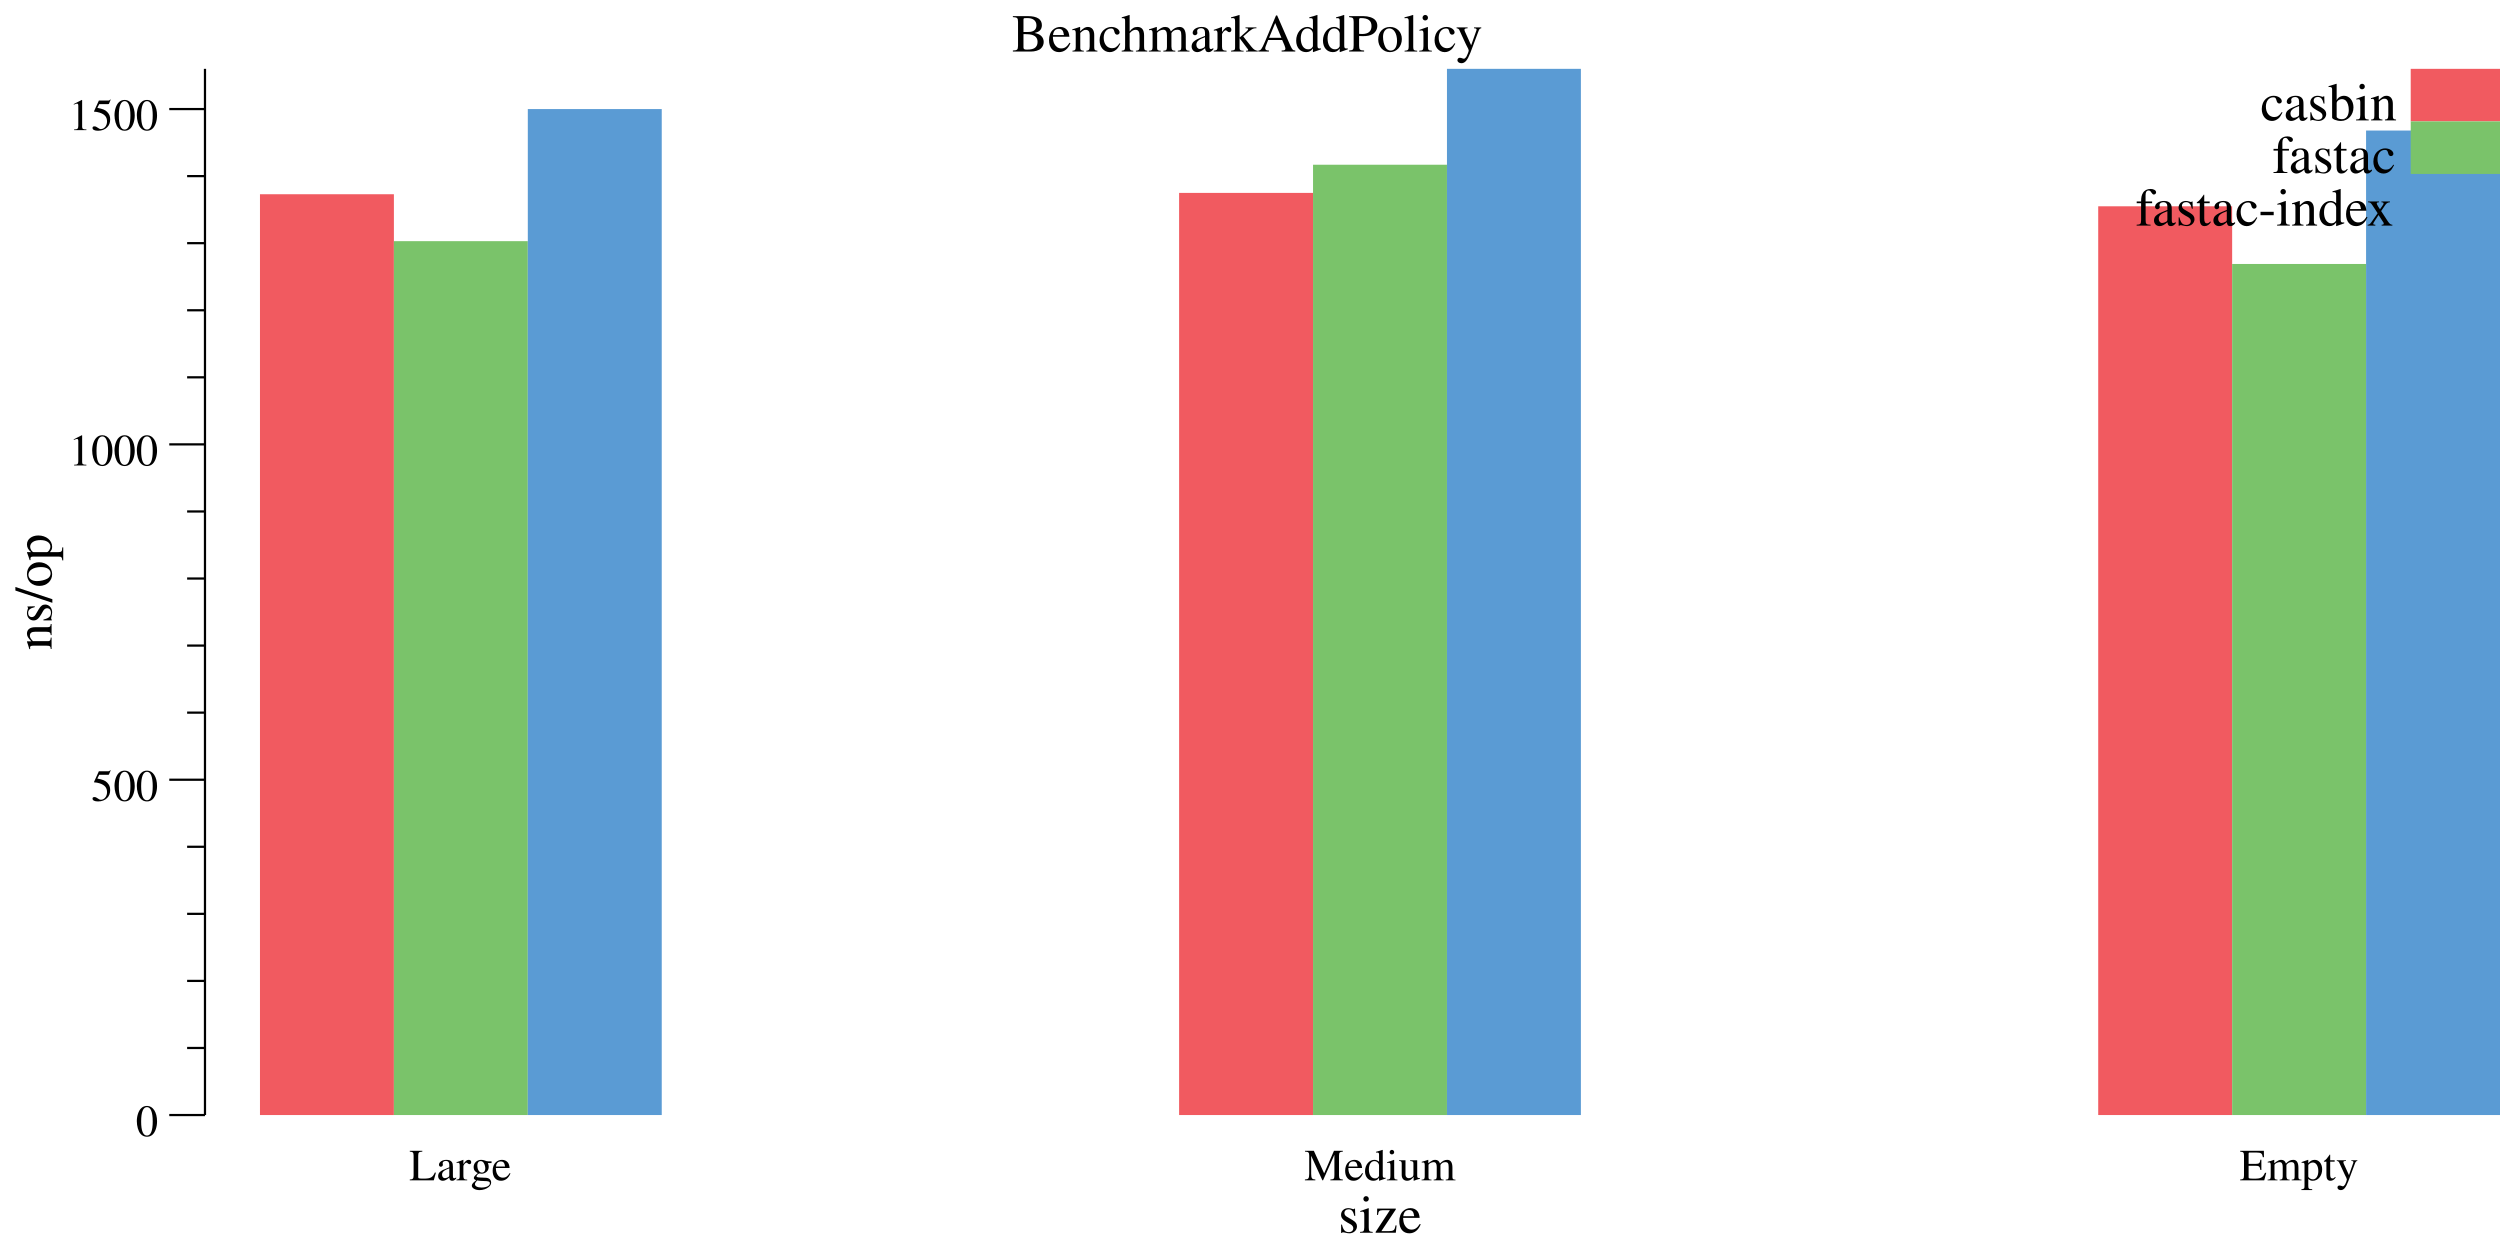
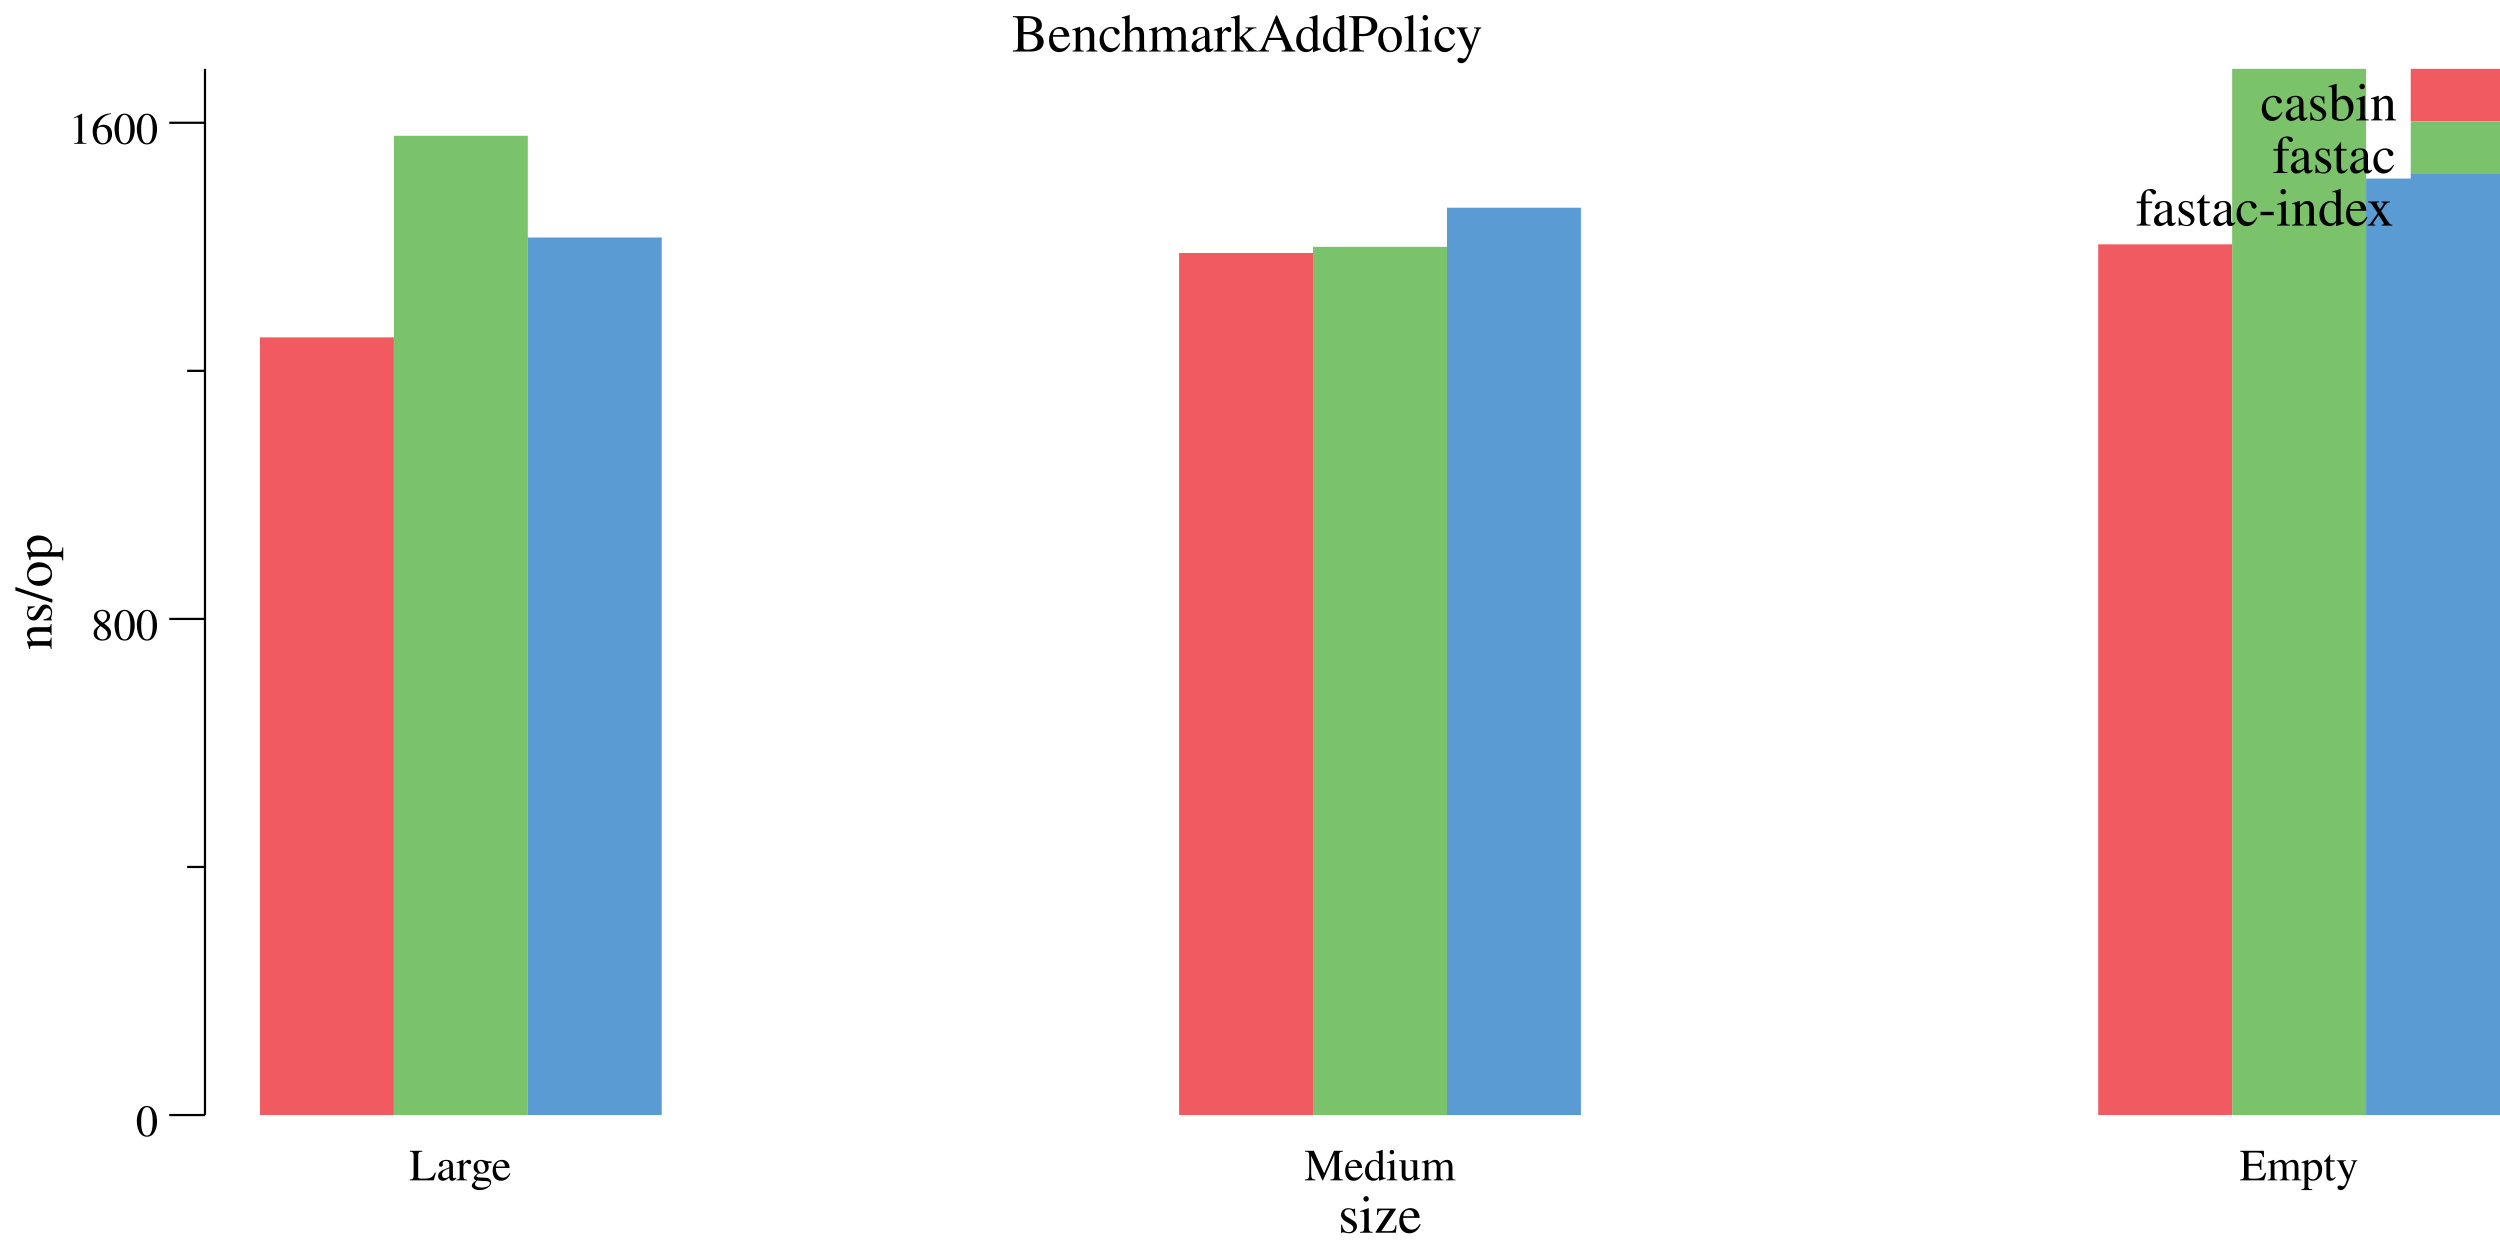
<svg xmlns="http://www.w3.org/2000/svg" width="560pt" height="280pt" viewBox="0 0 560 280">
  <g transform="scale(1, -1) translate(0, -280)">
    <path d="M0,0L560,0L560,280L0,280Z" style="fill:#FFFFFF" />
    <text x="226.68" y="-268.45" transform="scale(1, -1)" style="font-family:Times;font-weight:normal;font-style:normal;font-size:12px">BenchmarkAddPolicy</text>
    <text x="299.79" y="-3.861" transform="scale(1, -1)" style="font-family:Times;font-weight:normal;font-style:normal;font-size:12px">size</text>
    <text x="91.666" y="-15.602" transform="scale(1, -1)" style="font-family:Times;font-weight:normal;font-style:normal;font-size:10px">Large</text>
    <text x="292.17" y="-15.602" transform="scale(1, -1)" style="font-family:Times;font-weight:normal;font-style:normal;font-size:10px">Medium</text>
    <text x="501.67" y="-15.602" transform="scale(1, -1)" style="font-family:Times;font-weight:normal;font-style:normal;font-size:10px">Empty</text>
    <g transform="rotate(90)">
      <text x="134.41" y="11.555" transform="scale(1, -1)" style="font-family:Times;font-weight:normal;font-style:normal;font-size:12px">ns/op</text>
    </g>
    <text x="30.416" y="-25.509" transform="scale(1, -1)" style="font-family:Times;font-weight:normal;font-style:normal;font-size:10px">0</text>
-     <text x="20.416" y="-100.62" transform="scale(1, -1)" style="font-family:Times;font-weight:normal;font-style:normal;font-size:10px">500</text>
-     <text x="15.416" y="-175.74" transform="scale(1, -1)" style="font-family:Times;font-weight:normal;font-style:normal;font-size:10px">1000</text>
-     <text x="15.416" y="-250.85" transform="scale(1, -1)" style="font-family:Times;font-weight:normal;font-style:normal;font-size:10px">1500</text>
+     <text x="20.416" y="-136.64" transform="scale(1, -1)" style="font-family:Times;font-weight:normal;font-style:normal;font-size:10px">800</text>
+     <text x="15.416" y="-247.78" transform="scale(1, -1)" style="font-family:Times;font-weight:normal;font-style:normal;font-size:10px">1600</text>
    <path d="M37.916,30.23L45.916,30.23" style="fill:none;stroke:#000000;stroke-width:0.5" />
-     <path d="M37.916,105.34L45.916,105.34" style="fill:none;stroke:#000000;stroke-width:0.5" />
-     <path d="M37.916,180.46L45.916,180.46" style="fill:none;stroke:#000000;stroke-width:0.5" />
-     <path d="M37.916,255.57L45.916,255.57" style="fill:none;stroke:#000000;stroke-width:0.5" />
-     <path d="M41.916,45.253L45.916,45.253" style="fill:none;stroke:#000000;stroke-width:0.5" />
-     <path d="M41.916,60.276L45.916,60.276" style="fill:none;stroke:#000000;stroke-width:0.5" />
-     <path d="M41.916,75.298L45.916,75.298" style="fill:none;stroke:#000000;stroke-width:0.5" />
-     <path d="M41.916,90.321L45.916,90.321" style="fill:none;stroke:#000000;stroke-width:0.5" />
-     <path d="M41.916,120.37L45.916,120.37" style="fill:none;stroke:#000000;stroke-width:0.5" />
-     <path d="M41.916,135.39L45.916,135.39" style="fill:none;stroke:#000000;stroke-width:0.5" />
-     <path d="M41.916,150.41L45.916,150.41" style="fill:none;stroke:#000000;stroke-width:0.5" />
-     <path d="M41.916,165.43L45.916,165.43" style="fill:none;stroke:#000000;stroke-width:0.5" />
-     <path d="M41.916,195.48L45.916,195.48" style="fill:none;stroke:#000000;stroke-width:0.5" />
-     <path d="M41.916,210.5L45.916,210.5" style="fill:none;stroke:#000000;stroke-width:0.5" />
-     <path d="M41.916,225.53L45.916,225.53" style="fill:none;stroke:#000000;stroke-width:0.5" />
-     <path d="M41.916,240.55L45.916,240.55" style="fill:none;stroke:#000000;stroke-width:0.5" />
+     <path d="M37.916,141.36L45.916,141.36" style="fill:none;stroke:#000000;stroke-width:0.5" />
+     <path d="M37.916,252.5L45.916,252.5" style="fill:none;stroke:#000000;stroke-width:0.5" />
+     <path d="M41.916,85.797L45.916,85.797" style="fill:none;stroke:#000000;stroke-width:0.5" />
+     <path d="M41.916,196.93L45.916,196.93" style="fill:none;stroke:#000000;stroke-width:0.5" />
    <path d="M45.916,30.23L45.916,264.58" style="fill:none;stroke:#000000;stroke-width:0.5" />
-     <path d="M58.233,30.23L58.233,236.49L88.233,236.49L88.233,30.23Z" style="fill:#F15A60" />
-     <path d="M264.12,30.23L264.12,236.79L294.12,236.79L294.12,30.23Z" style="fill:#F15A60" />
-     <path d="M470,30.23L470,233.79L500,233.79L500,30.23Z" style="fill:#F15A60" />
-     <path d="M88.233,30.23L88.233,225.98L118.23,225.98L118.23,30.23Z" style="fill:#7AC36A" />
-     <path d="M294.12,30.23L294.12,243.1L324.12,243.1L324.12,30.23Z" style="fill:#7AC36A" />
-     <path d="M500,30.23L500,220.87L530,220.87L530,30.23Z" style="fill:#7AC36A" />
-     <path d="M118.23,30.23L118.23,255.57L148.23,255.57L148.23,30.23Z" style="fill:#5A9BD4" />
-     <path d="M324.12,30.23L324.12,264.58L354.12,264.58L354.12,30.23Z" style="fill:#5A9BD4" />
-     <path d="M530,30.23L530,250.76L560,250.76L560,30.23Z" style="fill:#5A9BD4" />
+     <path d="M58.233,30.23L58.233,204.43L88.233,204.43L88.233,30.23Z" style="fill:#F15A60" />
+     <path d="M264.12,30.23L264.12,223.33L294.12,223.33L294.12,30.23Z" style="fill:#F15A60" />
+     <path d="M470,30.23L470,225.27L500,225.27L500,30.23Z" style="fill:#F15A60" />
+     <path d="M88.233,30.23L88.233,249.58L118.23,249.58L118.23,30.23Z" style="fill:#7AC36A" />
+     <path d="M294.12,30.23L294.12,224.71L324.12,224.71L324.12,30.23Z" style="fill:#7AC36A" />
+     <path d="M500,30.23L500,264.58L530,264.58L530,30.23Z" style="fill:#7AC36A" />
+     <path d="M118.23,30.23L118.23,226.8L148.23,226.8L148.23,30.23Z" style="fill:#5A9BD4" />
+     <path d="M324.12,30.23L324.12,233.47L354.12,233.47L354.12,30.23Z" style="fill:#5A9BD4" />
+     <path d="M530,30.23L530,240L560,240L560,30.23Z" style="fill:#5A9BD4" />
    <path d="M540,252.81L540,264.58L560,264.58L560,252.81Z" style="fill:#F15A60" />
    <text x="506.34" y="-253.03" transform="scale(1, -1)" style="font-family:Times;font-weight:normal;font-style:normal;font-size:12px">casbin</text>
    <path d="M540,241.03L540,252.81L560,252.81L560,241.03Z" style="fill:#7AC36A" />
    <text x="509.02" y="-241.25" transform="scale(1, -1)" style="font-family:Times;font-weight:normal;font-style:normal;font-size:12px">fastac</text>
    <path d="M540,229.25L540,241.03L560,241.03L560,229.25Z" style="fill:#5A9BD4" />
    <text x="478.37" y="-229.47" transform="scale(1, -1)" style="font-family:Times;font-weight:normal;font-style:normal;font-size:12px">fastac-index</text>
  </g>
</svg>
